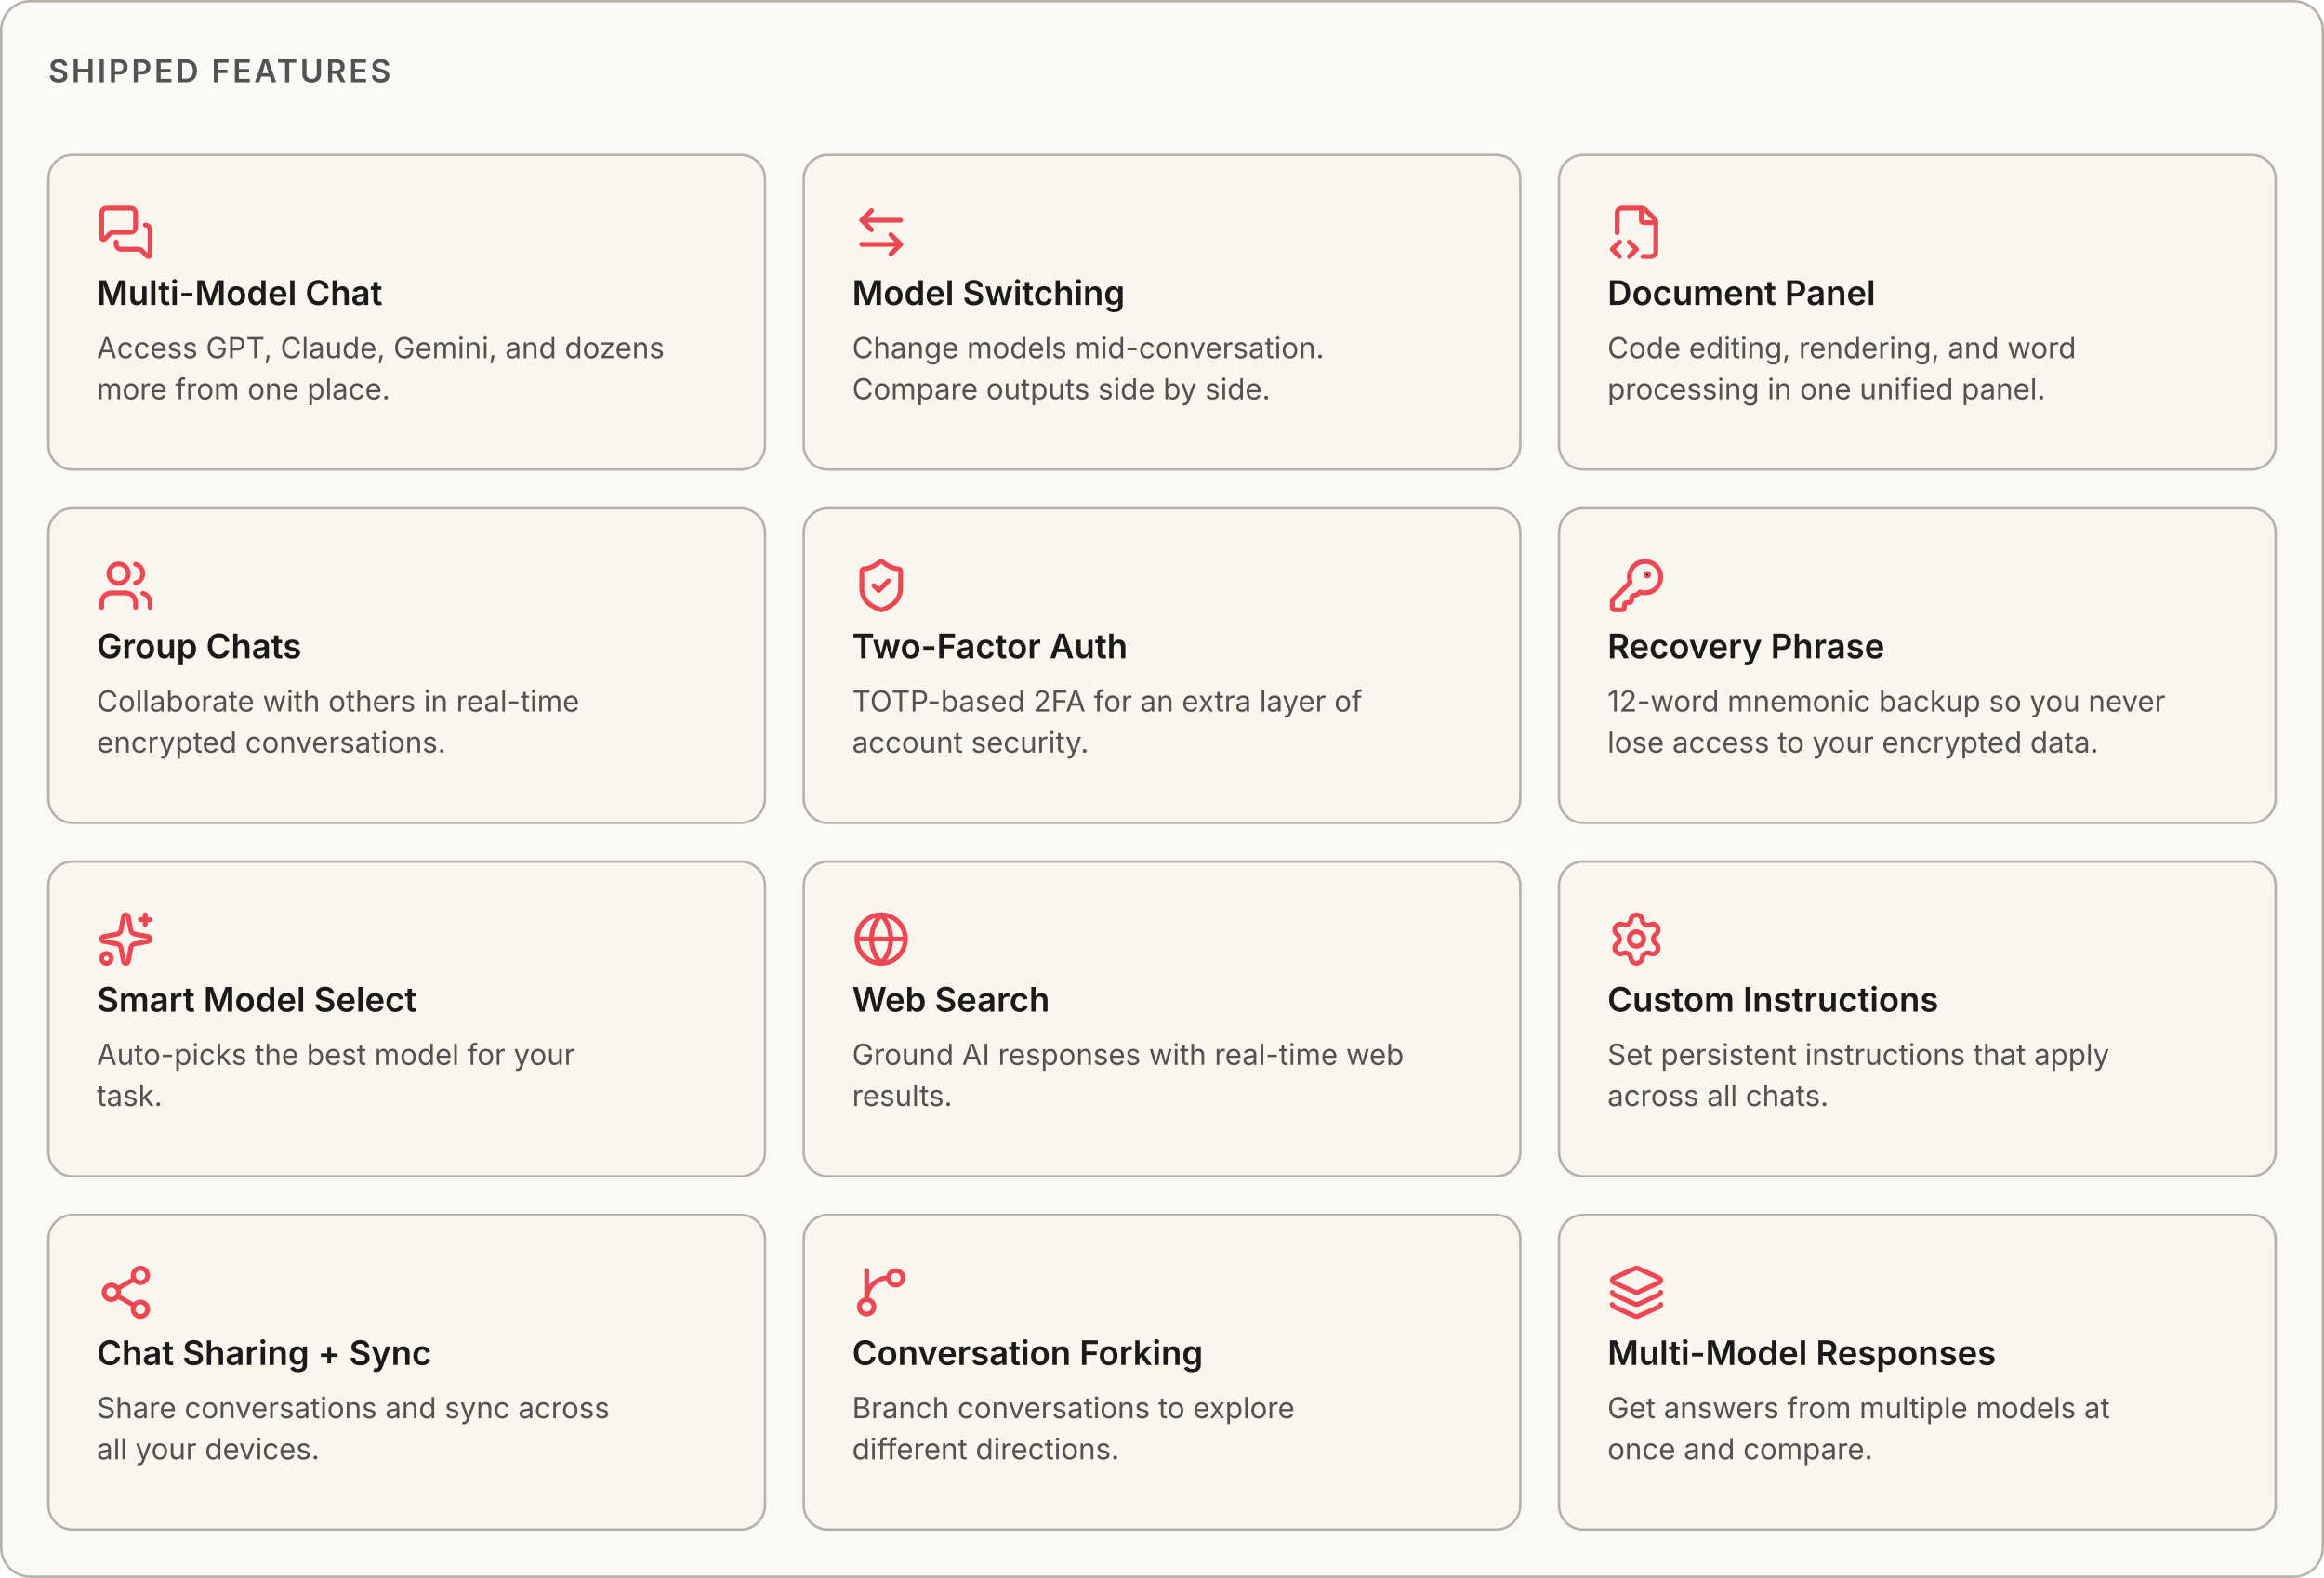
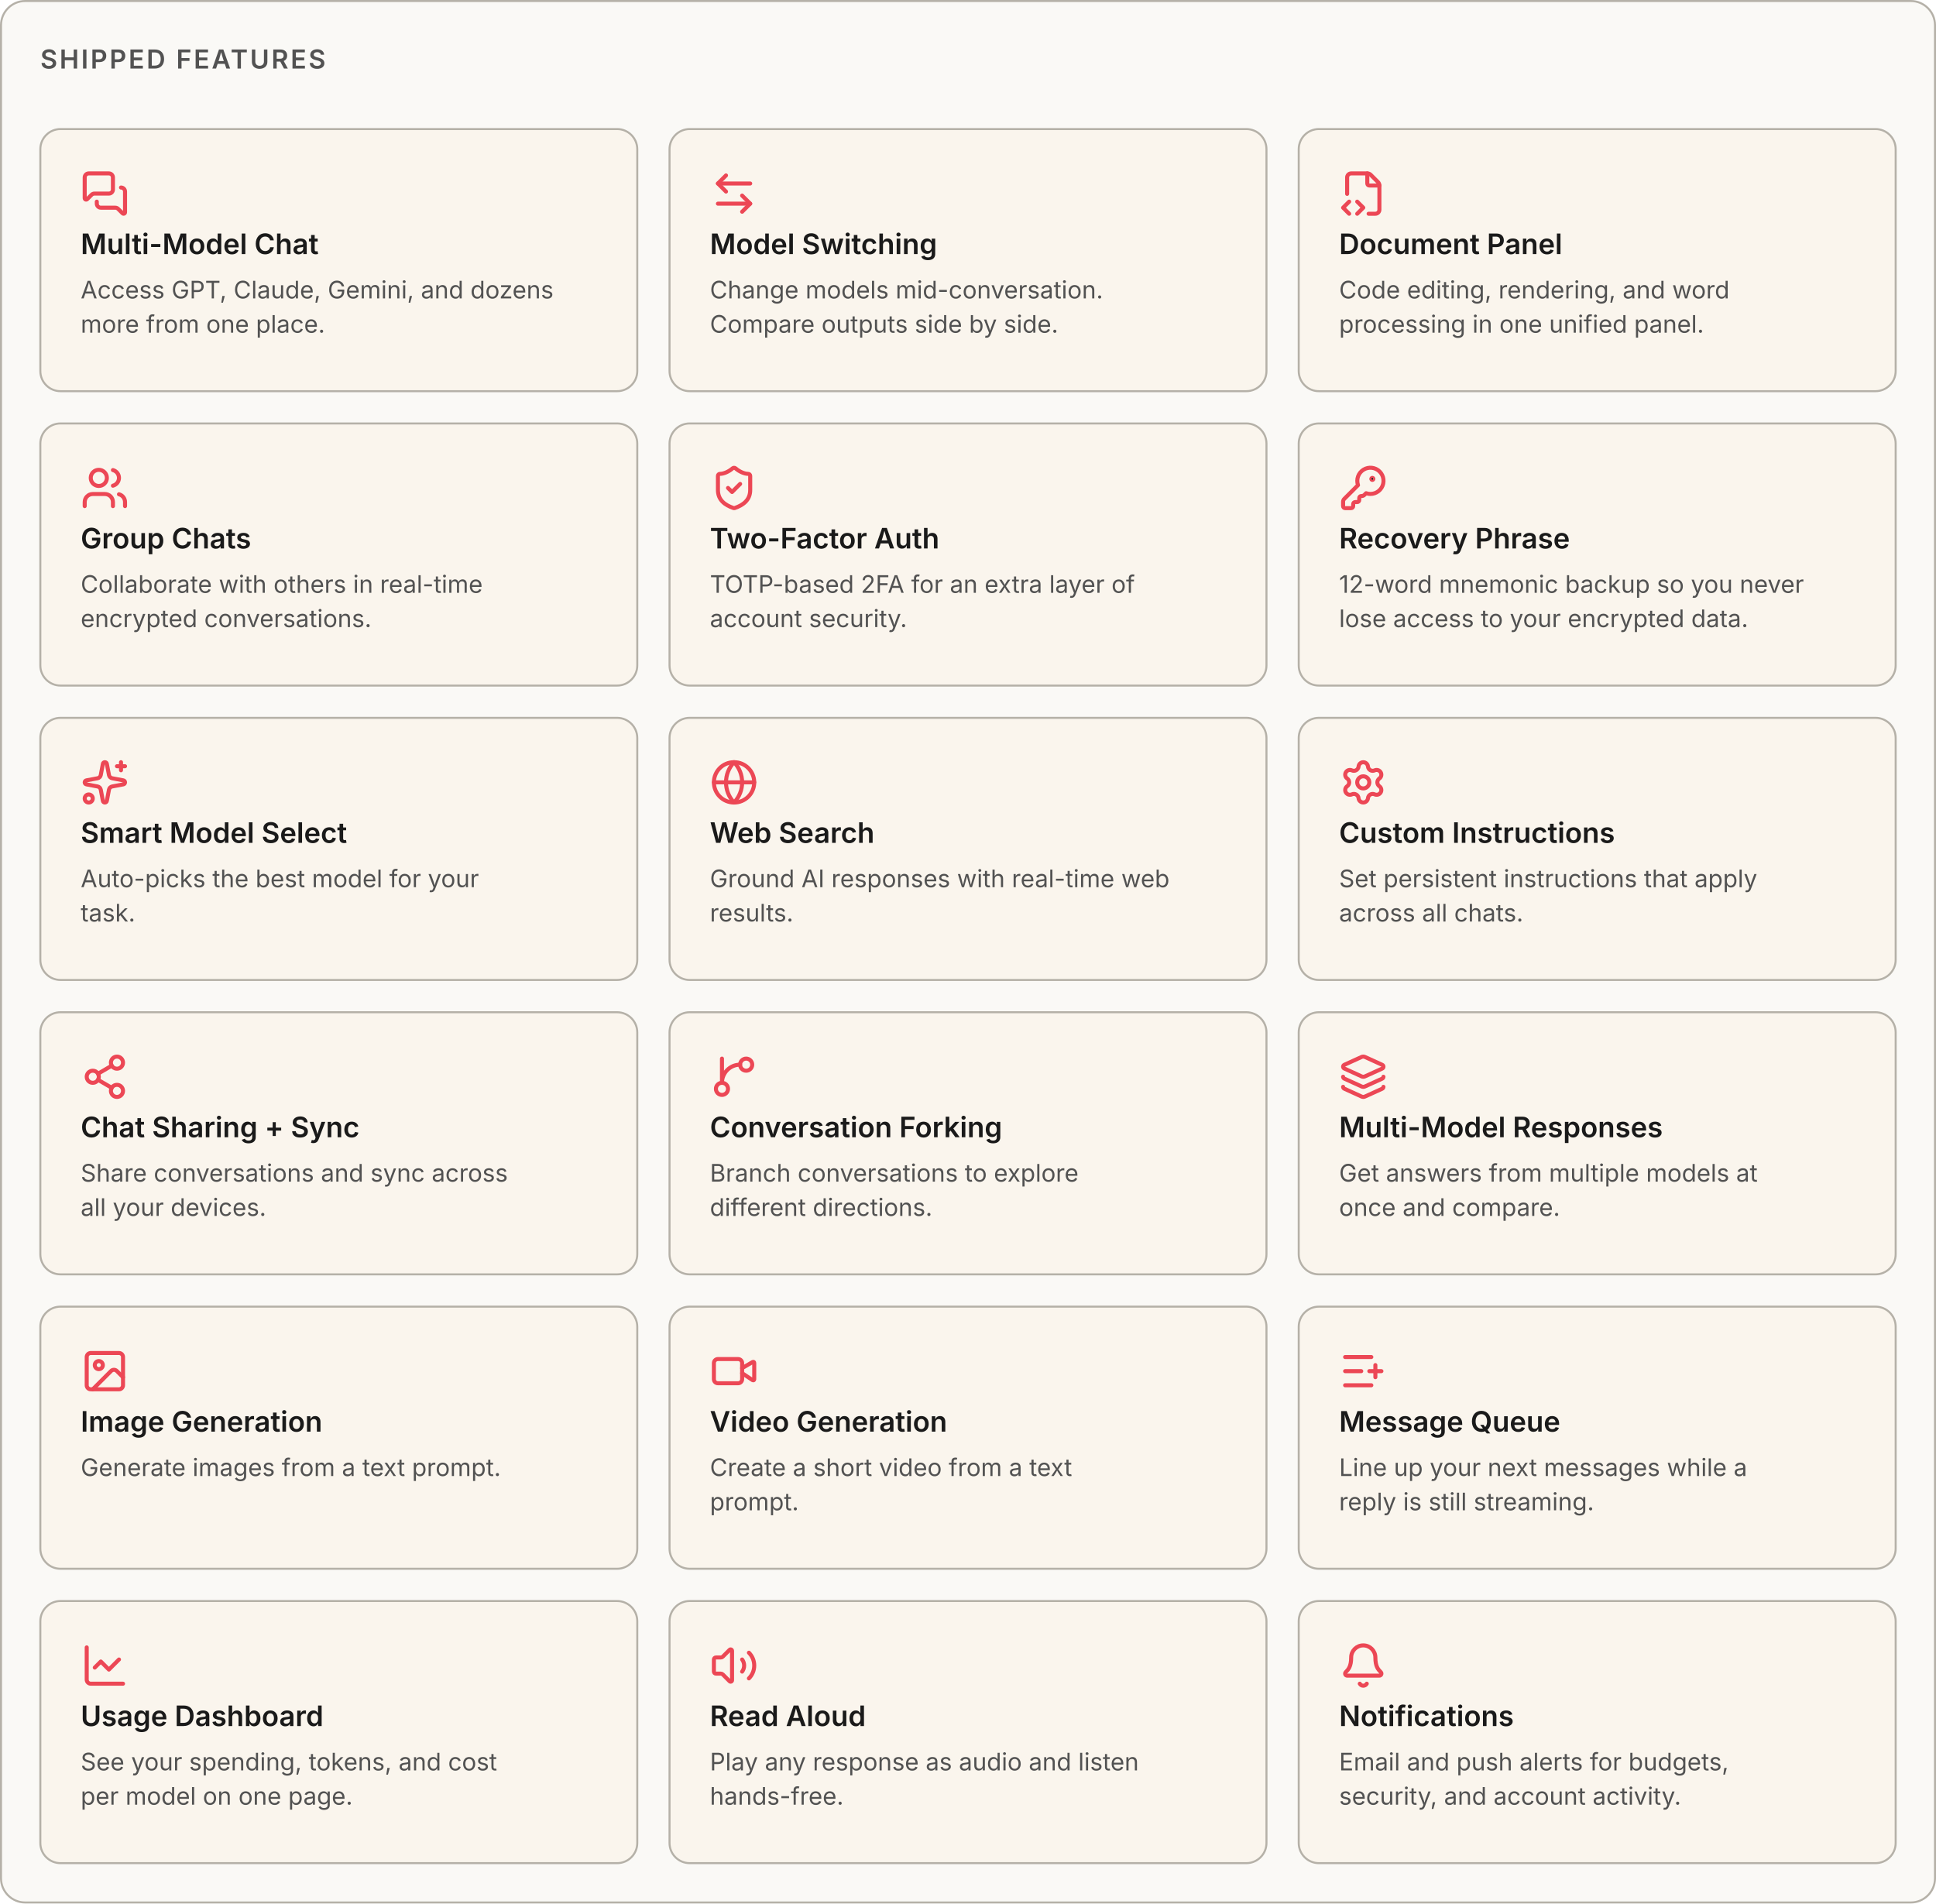
- <svg xmlns="http://www.w3.org/2000/svg" viewBox="0 0 960 652" width="100%">
-   <rect x="0.5" y="0.5" width="959" height="651" rx="12" fill="#faf9f6" stroke="#b5b1a8" />
+ <svg xmlns="http://www.w3.org/2000/svg" viewBox="0 0 960 944" width="100%">
+   <rect x="0.5" y="0.5" width="959" height="943" rx="12" fill="#faf9f6" stroke="#b5b1a8" />
  <text x="20" y="34" font-family="-apple-system, BlinkMacSystemFont, &quot;Segoe UI&quot;, system-ui, sans-serif" font-size="13" font-weight="600" fill="#525252" letter-spacing="0.08em">SHIPPED FEATURES</text>
  <g>
    <rect x="20" y="64" width="296" height="130" rx="10" fill="#faf5ed" stroke="#b5b1a8" stroke-width="1" />
    <svg x="40" y="84" width="24" height="24" viewBox="0 0 24 24" fill="none" stroke="#ec4755" stroke-width="2" stroke-linecap="round" stroke-linejoin="round">
      <path d="M16 10a2 2 0 0 1-2 2H6.828a2 2 0 0 0-1.414.586l-2.202 2.202A.71.71 0 0 1 2 14.286V4a2 2 0 0 1 2-2h10a2 2 0 0 1 2 2z" />
      <path d="M20 9a2 2 0 0 1 2 2v10.286a.71.71 0 0 1-1.212.502l-2.202-2.202A2 2 0 0 0 17.172 19H10a2 2 0 0 1-2-2v-1" />
    </svg>
    <text x="40" y="126" font-family="-apple-system, BlinkMacSystemFont, &quot;Segoe UI&quot;, system-ui, sans-serif" font-size="14" font-weight="600" fill="#1a1a1a">Multi-Model Chat</text>
    <text x="40" y="148" font-family="-apple-system, BlinkMacSystemFont, &quot;Segoe UI&quot;, system-ui, sans-serif" font-size="12" fill="#525252">Access GPT, Claude, Gemini, and dozens</text>
    <text x="40" y="165" font-family="-apple-system, BlinkMacSystemFont, &quot;Segoe UI&quot;, system-ui, sans-serif" font-size="12" fill="#525252">more from one place.</text>
  </g>
  <g>
    <rect x="332" y="64" width="296" height="130" rx="10" fill="#faf5ed" stroke="#b5b1a8" stroke-width="1" />
    <svg x="352" y="84" width="24" height="24" viewBox="0 0 24 24" fill="none" stroke="#ec4755" stroke-width="2" stroke-linecap="round" stroke-linejoin="round">
      <path d="M8 3 4 7l4 4" />
      <path d="M4 7h16" />
      <path d="m16 21 4-4-4-4" />
      <path d="M20 17H4" />
    </svg>
    <text x="352" y="126" font-family="-apple-system, BlinkMacSystemFont, &quot;Segoe UI&quot;, system-ui, sans-serif" font-size="14" font-weight="600" fill="#1a1a1a">Model Switching</text>
    <text x="352" y="148" font-family="-apple-system, BlinkMacSystemFont, &quot;Segoe UI&quot;, system-ui, sans-serif" font-size="12" fill="#525252">Change models mid-conversation.</text>
    <text x="352" y="165" font-family="-apple-system, BlinkMacSystemFont, &quot;Segoe UI&quot;, system-ui, sans-serif" font-size="12" fill="#525252">Compare outputs side by side.</text>
  </g>
  <g>
    <rect x="644" y="64" width="296" height="130" rx="10" fill="#faf5ed" stroke="#b5b1a8" stroke-width="1" />
    <svg x="664" y="84" width="24" height="24" viewBox="0 0 24 24" fill="none" stroke="#ec4755" stroke-width="2" stroke-linecap="round" stroke-linejoin="round">
      <path d="M4 12.15V4a2 2 0 0 1 2-2h8a2.4 2.4 0 0 1 1.706.706l3.588 3.588A2.4 2.4 0 0 1 20 8v12a2 2 0 0 1-2 2h-3.35" />
      <path d="M14 2v5a1 1 0 0 0 1 1h5" />
      <path d="m5 16-3 3 3 3" />
      <path d="m9 22 3-3-3-3" />
    </svg>
    <text x="664" y="126" font-family="-apple-system, BlinkMacSystemFont, &quot;Segoe UI&quot;, system-ui, sans-serif" font-size="14" font-weight="600" fill="#1a1a1a">Document Panel</text>
    <text x="664" y="148" font-family="-apple-system, BlinkMacSystemFont, &quot;Segoe UI&quot;, system-ui, sans-serif" font-size="12" fill="#525252">Code editing, rendering, and word</text>
    <text x="664" y="165" font-family="-apple-system, BlinkMacSystemFont, &quot;Segoe UI&quot;, system-ui, sans-serif" font-size="12" fill="#525252">processing in one unified panel.</text>
  </g>
  <g>
    <rect x="20" y="210" width="296" height="130" rx="10" fill="#faf5ed" stroke="#b5b1a8" stroke-width="1" />
    <svg x="40" y="230" width="24" height="24" viewBox="0 0 24 24" fill="none" stroke="#ec4755" stroke-width="2" stroke-linecap="round" stroke-linejoin="round">
      <path d="M16 21v-2a4 4 0 0 0-4-4H6a4 4 0 0 0-4 4v2" />
      <path d="M16 3.128a4 4 0 0 1 0 7.744" />
      <path d="M22 21v-2a4 4 0 0 0-3-3.87" />
      <circle cx="9" cy="7" r="4" />
    </svg>
    <text x="40" y="272" font-family="-apple-system, BlinkMacSystemFont, &quot;Segoe UI&quot;, system-ui, sans-serif" font-size="14" font-weight="600" fill="#1a1a1a">Group Chats</text>
    <text x="40" y="294" font-family="-apple-system, BlinkMacSystemFont, &quot;Segoe UI&quot;, system-ui, sans-serif" font-size="12" fill="#525252">Collaborate with others in real-time</text>
    <text x="40" y="311" font-family="-apple-system, BlinkMacSystemFont, &quot;Segoe UI&quot;, system-ui, sans-serif" font-size="12" fill="#525252">encrypted conversations.</text>
  </g>
  <g>
    <rect x="332" y="210" width="296" height="130" rx="10" fill="#faf5ed" stroke="#b5b1a8" stroke-width="1" />
    <svg x="352" y="230" width="24" height="24" viewBox="0 0 24 24" fill="none" stroke="#ec4755" stroke-width="2" stroke-linecap="round" stroke-linejoin="round">
      <path d="M20 13c0 5-3.5 7.5-7.66 8.95a1 1 0 0 1-.67-.01C7.5 20.5 4 18 4 13V6a1 1 0 0 1 1-1c2 0 4.5-1.2 6.24-2.72a1.17 1.17 0 0 1 1.52 0C14.51 3.81 17 5 19 5a1 1 0 0 1 1 1z" />
      <path d="m9 12 2 2 4-4" />
    </svg>
    <text x="352" y="272" font-family="-apple-system, BlinkMacSystemFont, &quot;Segoe UI&quot;, system-ui, sans-serif" font-size="14" font-weight="600" fill="#1a1a1a">Two-Factor Auth</text>
    <text x="352" y="294" font-family="-apple-system, BlinkMacSystemFont, &quot;Segoe UI&quot;, system-ui, sans-serif" font-size="12" fill="#525252">TOTP-based 2FA for an extra layer of</text>
    <text x="352" y="311" font-family="-apple-system, BlinkMacSystemFont, &quot;Segoe UI&quot;, system-ui, sans-serif" font-size="12" fill="#525252">account security.</text>
  </g>
  <g>
    <rect x="644" y="210" width="296" height="130" rx="10" fill="#faf5ed" stroke="#b5b1a8" stroke-width="1" />
    <svg x="664" y="230" width="24" height="24" viewBox="0 0 24 24" fill="none" stroke="#ec4755" stroke-width="2" stroke-linecap="round" stroke-linejoin="round">
      <path d="M2.586 17.414A2 2 0 0 0 2 18.828V21a1 1 0 0 0 1 1h3a1 1 0 0 0 1-1v-1a1 1 0 0 1 1-1h1a1 1 0 0 0 1-1v-1a1 1 0 0 1 1-1h.172a2 2 0 0 0 1.414-.586l.814-.814a6.5 6.5 0 1 0-4-4z" />
      <circle cx="16.5" cy="7.5" r=".5" fill="currentColor" />
    </svg>
    <text x="664" y="272" font-family="-apple-system, BlinkMacSystemFont, &quot;Segoe UI&quot;, system-ui, sans-serif" font-size="14" font-weight="600" fill="#1a1a1a">Recovery Phrase</text>
    <text x="664" y="294" font-family="-apple-system, BlinkMacSystemFont, &quot;Segoe UI&quot;, system-ui, sans-serif" font-size="12" fill="#525252">12-word mnemonic backup so you never</text>
    <text x="664" y="311" font-family="-apple-system, BlinkMacSystemFont, &quot;Segoe UI&quot;, system-ui, sans-serif" font-size="12" fill="#525252">lose access to your encrypted data.</text>
  </g>
  <g>
    <rect x="20" y="356" width="296" height="130" rx="10" fill="#faf5ed" stroke="#b5b1a8" stroke-width="1" />
    <svg x="40" y="376" width="24" height="24" viewBox="0 0 24 24" fill="none" stroke="#ec4755" stroke-width="2" stroke-linecap="round" stroke-linejoin="round">
      <path d="M11.017 2.814a1 1 0 0 1 1.966 0l1.051 5.558a2 2 0 0 0 1.594 1.594l5.558 1.051a1 1 0 0 1 0 1.966l-5.558 1.051a2 2 0 0 0-1.594 1.594l-1.051 5.558a1 1 0 0 1-1.966 0l-1.051-5.558a2 2 0 0 0-1.594-1.594l-5.558-1.051a1 1 0 0 1 0-1.966l5.558-1.051a2 2 0 0 0 1.594-1.594z" />
      <path d="M20 2v4" />
      <path d="M22 4h-4" />
      <circle cx="4" cy="20" r="2" />
    </svg>
    <text x="40" y="418" font-family="-apple-system, BlinkMacSystemFont, &quot;Segoe UI&quot;, system-ui, sans-serif" font-size="14" font-weight="600" fill="#1a1a1a">Smart Model Select</text>
    <text x="40" y="440" font-family="-apple-system, BlinkMacSystemFont, &quot;Segoe UI&quot;, system-ui, sans-serif" font-size="12" fill="#525252">Auto-picks the best model for your</text>
    <text x="40" y="457" font-family="-apple-system, BlinkMacSystemFont, &quot;Segoe UI&quot;, system-ui, sans-serif" font-size="12" fill="#525252">task.</text>
  </g>
  <g>
    <rect x="332" y="356" width="296" height="130" rx="10" fill="#faf5ed" stroke="#b5b1a8" stroke-width="1" />
    <svg x="352" y="376" width="24" height="24" viewBox="0 0 24 24" fill="none" stroke="#ec4755" stroke-width="2" stroke-linecap="round" stroke-linejoin="round">
      <circle cx="12" cy="12" r="10" />
      <path d="M12 2a14.5 14.5 0 0 0 0 20 14.5 14.5 0 0 0 0-20" />
      <path d="M2 12h20" />
    </svg>
    <text x="352" y="418" font-family="-apple-system, BlinkMacSystemFont, &quot;Segoe UI&quot;, system-ui, sans-serif" font-size="14" font-weight="600" fill="#1a1a1a">Web Search</text>
    <text x="352" y="440" font-family="-apple-system, BlinkMacSystemFont, &quot;Segoe UI&quot;, system-ui, sans-serif" font-size="12" fill="#525252">Ground AI responses with real-time web</text>
    <text x="352" y="457" font-family="-apple-system, BlinkMacSystemFont, &quot;Segoe UI&quot;, system-ui, sans-serif" font-size="12" fill="#525252">results.</text>
  </g>
  <g>
    <rect x="644" y="356" width="296" height="130" rx="10" fill="#faf5ed" stroke="#b5b1a8" stroke-width="1" />
    <svg x="664" y="376" width="24" height="24" viewBox="0 0 24 24" fill="none" stroke="#ec4755" stroke-width="2" stroke-linecap="round" stroke-linejoin="round">
      <path d="M9.671 4.136a2.34 2.34 0 0 1 4.659 0 2.34 2.34 0 0 0 3.319 1.915 2.34 2.34 0 0 1 2.33 4.033 2.34 2.34 0 0 0 0 3.831 2.34 2.34 0 0 1-2.33 4.033 2.34 2.34 0 0 0-3.319 1.915 2.34 2.34 0 0 1-4.659 0 2.34 2.34 0 0 0-3.32-1.915 2.34 2.34 0 0 1-2.33-4.033 2.34 2.34 0 0 0 0-3.831A2.34 2.34 0 0 1 6.35 6.051a2.34 2.34 0 0 0 3.319-1.915" />
      <circle cx="12" cy="12" r="3" />
    </svg>
    <text x="664" y="418" font-family="-apple-system, BlinkMacSystemFont, &quot;Segoe UI&quot;, system-ui, sans-serif" font-size="14" font-weight="600" fill="#1a1a1a">Custom Instructions</text>
    <text x="664" y="440" font-family="-apple-system, BlinkMacSystemFont, &quot;Segoe UI&quot;, system-ui, sans-serif" font-size="12" fill="#525252">Set persistent instructions that apply</text>
    <text x="664" y="457" font-family="-apple-system, BlinkMacSystemFont, &quot;Segoe UI&quot;, system-ui, sans-serif" font-size="12" fill="#525252">across all chats.</text>
  </g>
  <g>
    <rect x="20" y="502" width="296" height="130" rx="10" fill="#faf5ed" stroke="#b5b1a8" stroke-width="1" />
    <svg x="40" y="522" width="24" height="24" viewBox="0 0 24 24" fill="none" stroke="#ec4755" stroke-width="2" stroke-linecap="round" stroke-linejoin="round">
      <circle cx="18" cy="5" r="3" />
      <circle cx="6" cy="12" r="3" />
      <circle cx="18" cy="19" r="3" />
      <line x1="8.59" x2="15.42" y1="13.51" y2="17.49" />
      <line x1="15.41" x2="8.59" y1="6.51" y2="10.49" />
    </svg>
    <text x="40" y="564" font-family="-apple-system, BlinkMacSystemFont, &quot;Segoe UI&quot;, system-ui, sans-serif" font-size="14" font-weight="600" fill="#1a1a1a">Chat Sharing + Sync</text>
    <text x="40" y="586" font-family="-apple-system, BlinkMacSystemFont, &quot;Segoe UI&quot;, system-ui, sans-serif" font-size="12" fill="#525252">Share conversations and sync across</text>
    <text x="40" y="603" font-family="-apple-system, BlinkMacSystemFont, &quot;Segoe UI&quot;, system-ui, sans-serif" font-size="12" fill="#525252">all your devices.</text>
  </g>
  <g>
    <rect x="332" y="502" width="296" height="130" rx="10" fill="#faf5ed" stroke="#b5b1a8" stroke-width="1" />
    <svg x="352" y="522" width="24" height="24" viewBox="0 0 24 24" fill="none" stroke="#ec4755" stroke-width="2" stroke-linecap="round" stroke-linejoin="round">
      <path d="M15 6a9 9 0 0 0-9 9V3" />
      <circle cx="18" cy="6" r="3" />
      <circle cx="6" cy="18" r="3" />
    </svg>
    <text x="352" y="564" font-family="-apple-system, BlinkMacSystemFont, &quot;Segoe UI&quot;, system-ui, sans-serif" font-size="14" font-weight="600" fill="#1a1a1a">Conversation Forking</text>
    <text x="352" y="586" font-family="-apple-system, BlinkMacSystemFont, &quot;Segoe UI&quot;, system-ui, sans-serif" font-size="12" fill="#525252">Branch conversations to explore</text>
    <text x="352" y="603" font-family="-apple-system, BlinkMacSystemFont, &quot;Segoe UI&quot;, system-ui, sans-serif" font-size="12" fill="#525252">different directions.</text>
  </g>
  <g>
    <rect x="644" y="502" width="296" height="130" rx="10" fill="#faf5ed" stroke="#b5b1a8" stroke-width="1" />
    <svg x="664" y="522" width="24" height="24" viewBox="0 0 24 24" fill="none" stroke="#ec4755" stroke-width="2" stroke-linecap="round" stroke-linejoin="round">
      <path d="M12.83 2.18a2 2 0 0 0-1.66 0L2.6 6.08a1 1 0 0 0 0 1.83l8.58 3.91a2 2 0 0 0 1.66 0l8.58-3.9a1 1 0 0 0 0-1.83z" />
      <path d="M2 12a1 1 0 0 0 .58.91l8.6 3.91a2 2 0 0 0 1.65 0l8.58-3.9A1 1 0 0 0 22 12" />
      <path d="M2 17a1 1 0 0 0 .58.91l8.6 3.91a2 2 0 0 0 1.65 0l8.58-3.9A1 1 0 0 0 22 17" />
    </svg>
    <text x="664" y="564" font-family="-apple-system, BlinkMacSystemFont, &quot;Segoe UI&quot;, system-ui, sans-serif" font-size="14" font-weight="600" fill="#1a1a1a">Multi-Model Responses</text>
    <text x="664" y="586" font-family="-apple-system, BlinkMacSystemFont, &quot;Segoe UI&quot;, system-ui, sans-serif" font-size="12" fill="#525252">Get answers from multiple models at</text>
    <text x="664" y="603" font-family="-apple-system, BlinkMacSystemFont, &quot;Segoe UI&quot;, system-ui, sans-serif" font-size="12" fill="#525252">once and compare.</text>
  </g>
+   <g>
+     <rect x="20" y="648" width="296" height="130" rx="10" fill="#faf5ed" stroke="#b5b1a8" stroke-width="1" />
+     <svg x="40" y="668" width="24" height="24" viewBox="0 0 24 24" fill="none" stroke="#ec4755" stroke-width="2" stroke-linecap="round" stroke-linejoin="round">
+       <rect width="18" height="18" x="3" y="3" rx="2" ry="2" />
+       <circle cx="9" cy="9" r="2" />
+       <path d="m21 15-3.086-3.086a2 2 0 0 0-2.828 0L6 21" />
+     </svg>
+     <text x="40" y="710" font-family="-apple-system, BlinkMacSystemFont, &quot;Segoe UI&quot;, system-ui, sans-serif" font-size="14" font-weight="600" fill="#1a1a1a">Image Generation</text>
+     <text x="40" y="732" font-family="-apple-system, BlinkMacSystemFont, &quot;Segoe UI&quot;, system-ui, sans-serif" font-size="12" fill="#525252">Generate images from a text prompt.</text>
+   </g>
+   <g>
+     <rect x="332" y="648" width="296" height="130" rx="10" fill="#faf5ed" stroke="#b5b1a8" stroke-width="1" />
+     <svg x="352" y="668" width="24" height="24" viewBox="0 0 24 24" fill="none" stroke="#ec4755" stroke-width="2" stroke-linecap="round" stroke-linejoin="round">
+       <path d="m16 13 5.223 3.482a.5.5 0 0 0 .777-.416V7.87a.5.5 0 0 0-.752-.432L16 10.5" />
+       <rect x="2" y="6" width="14" height="12" rx="2" />
+     </svg>
+     <text x="352" y="710" font-family="-apple-system, BlinkMacSystemFont, &quot;Segoe UI&quot;, system-ui, sans-serif" font-size="14" font-weight="600" fill="#1a1a1a">Video Generation</text>
+     <text x="352" y="732" font-family="-apple-system, BlinkMacSystemFont, &quot;Segoe UI&quot;, system-ui, sans-serif" font-size="12" fill="#525252">Create a short video from a text</text>
+     <text x="352" y="749" font-family="-apple-system, BlinkMacSystemFont, &quot;Segoe UI&quot;, system-ui, sans-serif" font-size="12" fill="#525252">prompt.</text>
+   </g>
+   <g>
+     <rect x="644" y="648" width="296" height="130" rx="10" fill="#faf5ed" stroke="#b5b1a8" stroke-width="1" />
+     <svg x="664" y="668" width="24" height="24" viewBox="0 0 24 24" fill="none" stroke="#ec4755" stroke-width="2" stroke-linecap="round" stroke-linejoin="round">
+       <path d="M16 5H3" />
+       <path d="M11 12H3" />
+       <path d="M16 19H3" />
+       <path d="M18 9v6" />
+       <path d="M21 12h-6" />
+     </svg>
+     <text x="664" y="710" font-family="-apple-system, BlinkMacSystemFont, &quot;Segoe UI&quot;, system-ui, sans-serif" font-size="14" font-weight="600" fill="#1a1a1a">Message Queue</text>
+     <text x="664" y="732" font-family="-apple-system, BlinkMacSystemFont, &quot;Segoe UI&quot;, system-ui, sans-serif" font-size="12" fill="#525252">Line up your next messages while a</text>
+     <text x="664" y="749" font-family="-apple-system, BlinkMacSystemFont, &quot;Segoe UI&quot;, system-ui, sans-serif" font-size="12" fill="#525252">reply is still streaming.</text>
+   </g>
+   <g>
+     <rect x="20" y="794" width="296" height="130" rx="10" fill="#faf5ed" stroke="#b5b1a8" stroke-width="1" />
+     <svg x="40" y="814" width="24" height="24" viewBox="0 0 24 24" fill="none" stroke="#ec4755" stroke-width="2" stroke-linecap="round" stroke-linejoin="round">
+       <path d="M3 3v16a2 2 0 0 0 2 2h16" />
+       <path d="m19 9-5 5-4-4-3 3" />
+     </svg>
+     <text x="40" y="856" font-family="-apple-system, BlinkMacSystemFont, &quot;Segoe UI&quot;, system-ui, sans-serif" font-size="14" font-weight="600" fill="#1a1a1a">Usage Dashboard</text>
+     <text x="40" y="878" font-family="-apple-system, BlinkMacSystemFont, &quot;Segoe UI&quot;, system-ui, sans-serif" font-size="12" fill="#525252">See your spending, tokens, and cost</text>
+     <text x="40" y="895" font-family="-apple-system, BlinkMacSystemFont, &quot;Segoe UI&quot;, system-ui, sans-serif" font-size="12" fill="#525252">per model on one page.</text>
+   </g>
+   <g>
+     <rect x="332" y="794" width="296" height="130" rx="10" fill="#faf5ed" stroke="#b5b1a8" stroke-width="1" />
+     <svg x="352" y="814" width="24" height="24" viewBox="0 0 24 24" fill="none" stroke="#ec4755" stroke-width="2" stroke-linecap="round" stroke-linejoin="round">
+       <path d="M11 4.702a.705.705 0 0 0-1.203-.498L6.413 7.587A1.4 1.4 0 0 1 5.416 8H3a1 1 0 0 0-1 1v6a1 1 0 0 0 1 1h2.416a1.4 1.4 0 0 1 .997.413l3.383 3.384A.705.705 0 0 0 11 19.298z" />
+       <path d="M16 9a5 5 0 0 1 0 6" />
+       <path d="M19.364 18.364a9 9 0 0 0 0-12.728" />
+     </svg>
+     <text x="352" y="856" font-family="-apple-system, BlinkMacSystemFont, &quot;Segoe UI&quot;, system-ui, sans-serif" font-size="14" font-weight="600" fill="#1a1a1a">Read Aloud</text>
+     <text x="352" y="878" font-family="-apple-system, BlinkMacSystemFont, &quot;Segoe UI&quot;, system-ui, sans-serif" font-size="12" fill="#525252">Play any response as audio and listen</text>
+     <text x="352" y="895" font-family="-apple-system, BlinkMacSystemFont, &quot;Segoe UI&quot;, system-ui, sans-serif" font-size="12" fill="#525252">hands-free.</text>
+   </g>
+   <g>
+     <rect x="644" y="794" width="296" height="130" rx="10" fill="#faf5ed" stroke="#b5b1a8" stroke-width="1" />
+     <svg x="664" y="814" width="24" height="24" viewBox="0 0 24 24" fill="none" stroke="#ec4755" stroke-width="2" stroke-linecap="round" stroke-linejoin="round">
+       <path d="M10.268 21a2 2 0 0 0 3.464 0" />
+       <path d="M3.262 15.326A1 1 0 0 0 4 17h16a1 1 0 0 0 .74-1.673C19.41 13.956 18 12.499 18 8A6 6 0 0 0 6 8c0 4.499-1.411 5.956-2.738 7.326" />
+     </svg>
+     <text x="664" y="856" font-family="-apple-system, BlinkMacSystemFont, &quot;Segoe UI&quot;, system-ui, sans-serif" font-size="14" font-weight="600" fill="#1a1a1a">Notifications</text>
+     <text x="664" y="878" font-family="-apple-system, BlinkMacSystemFont, &quot;Segoe UI&quot;, system-ui, sans-serif" font-size="12" fill="#525252">Email and push alerts for budgets,</text>
+     <text x="664" y="895" font-family="-apple-system, BlinkMacSystemFont, &quot;Segoe UI&quot;, system-ui, sans-serif" font-size="12" fill="#525252">security, and account activity.</text>
+   </g>
</svg>
